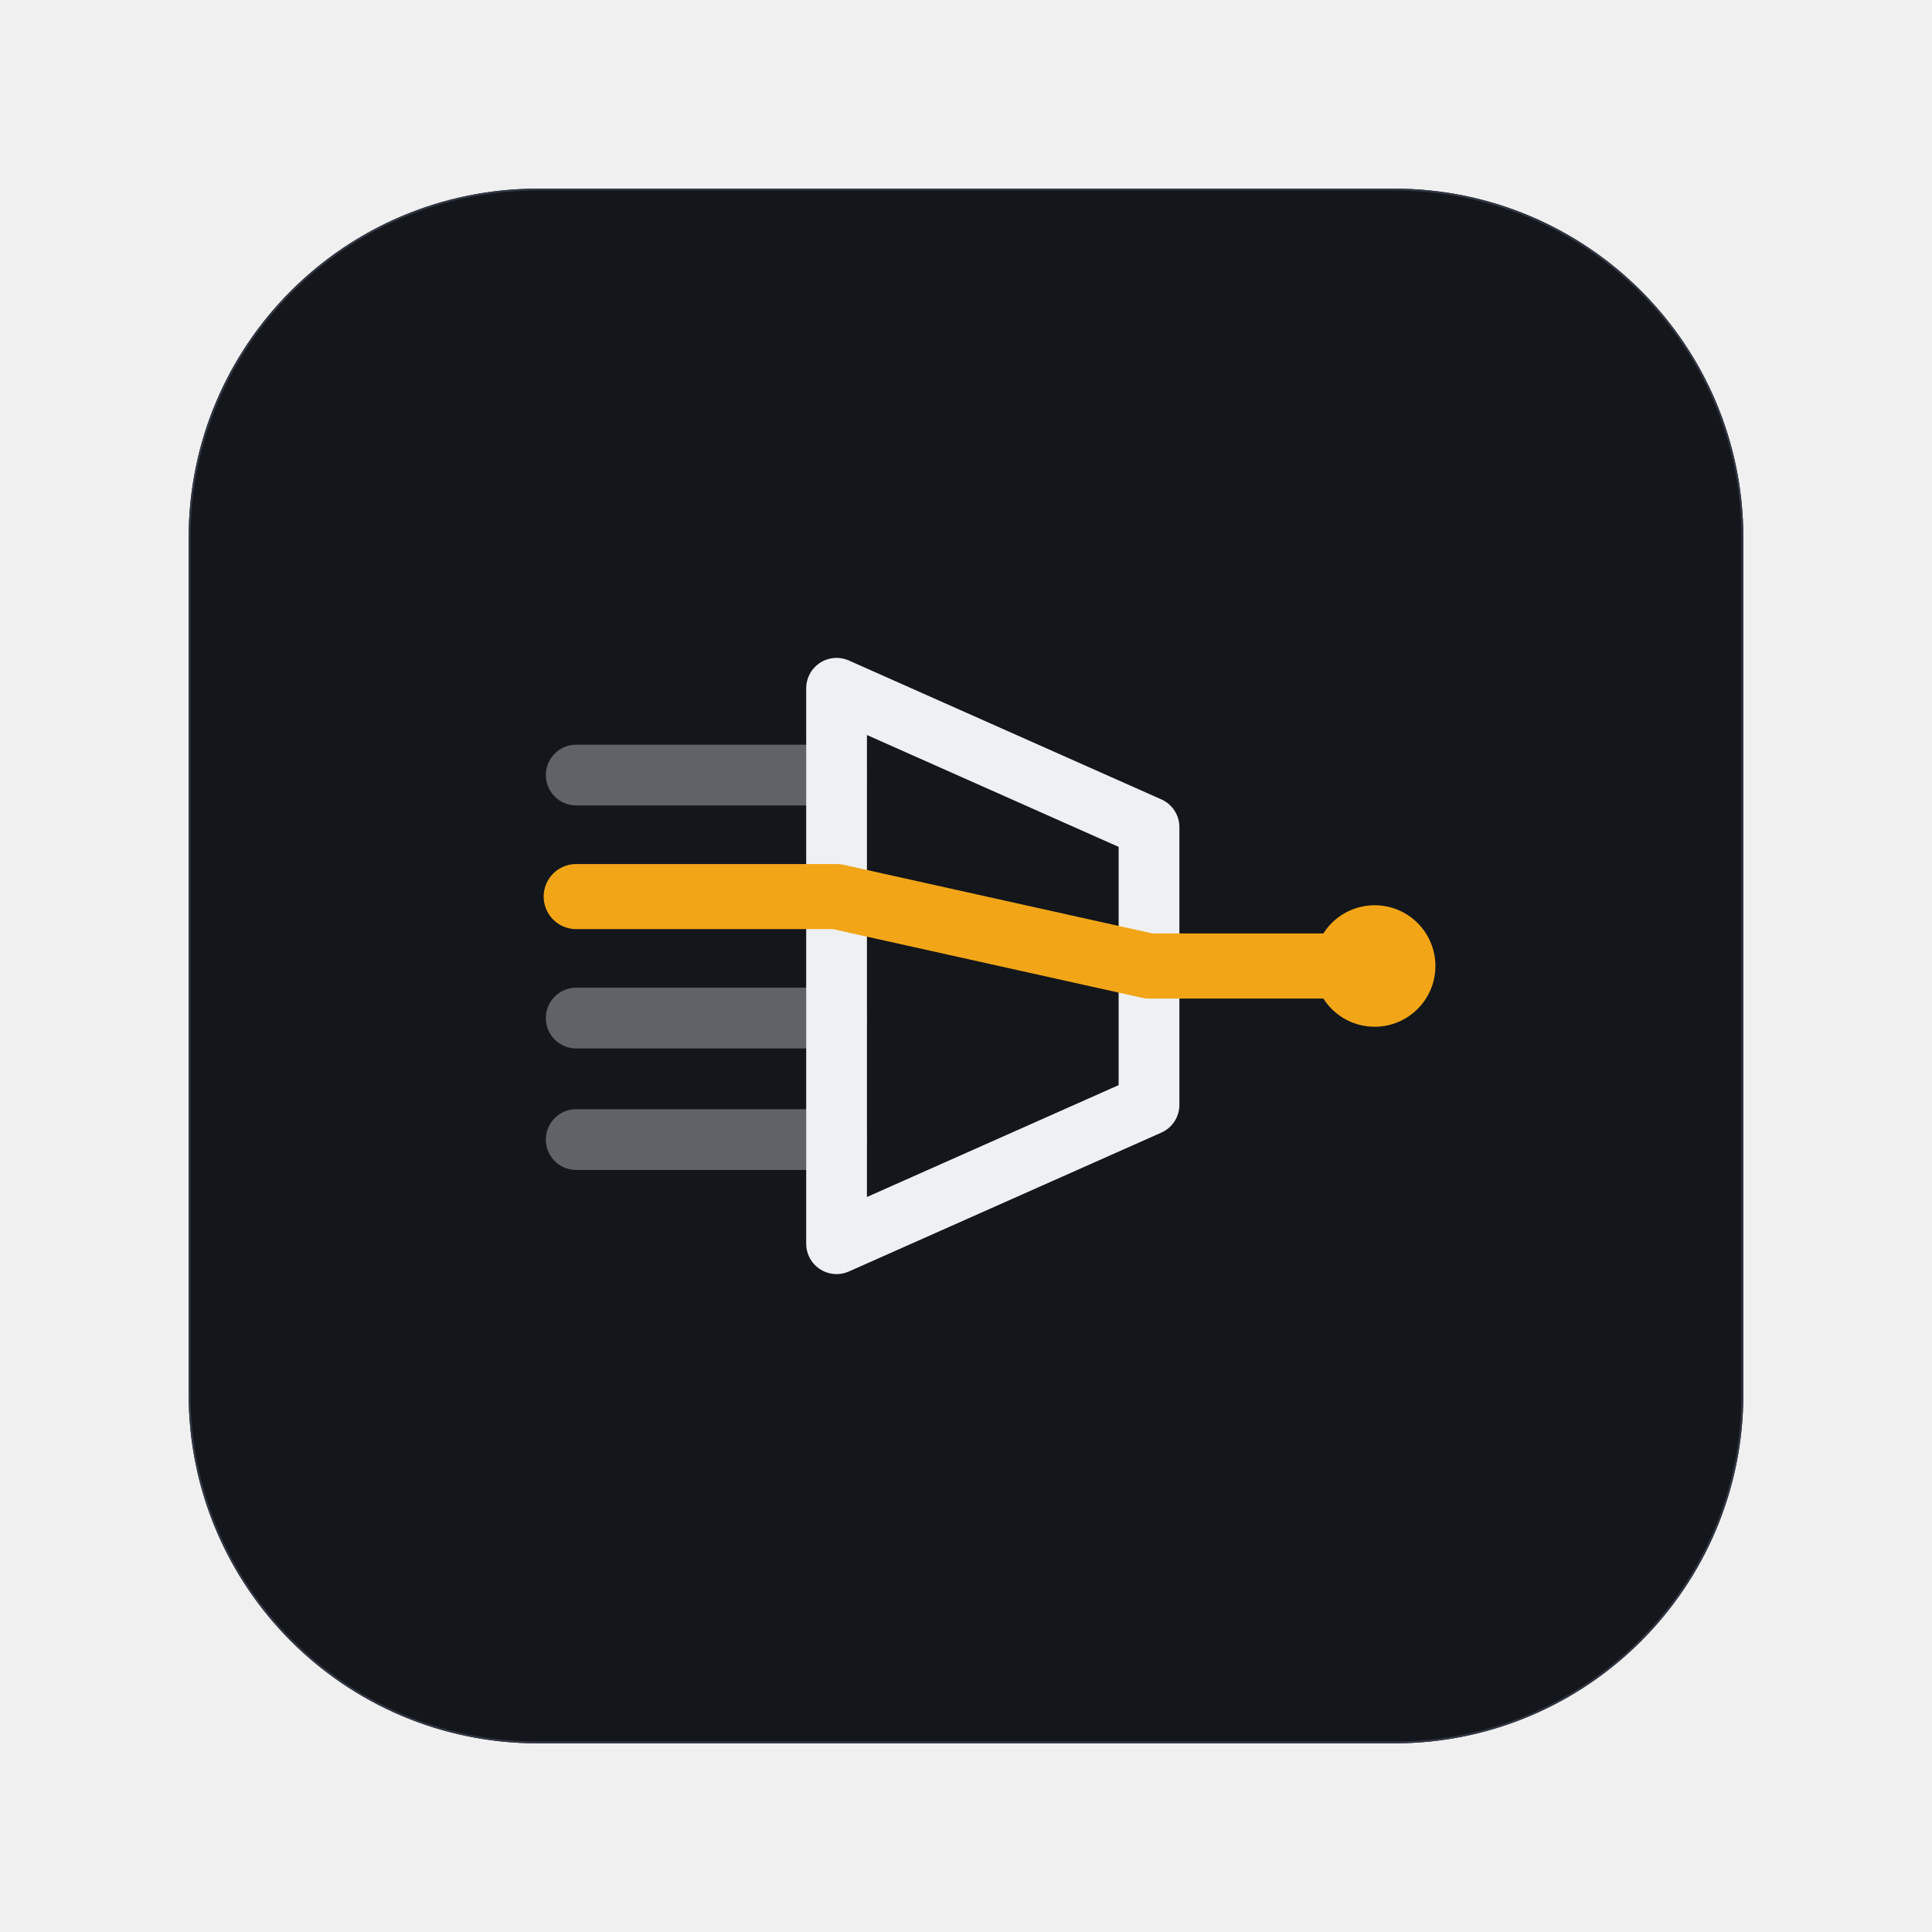
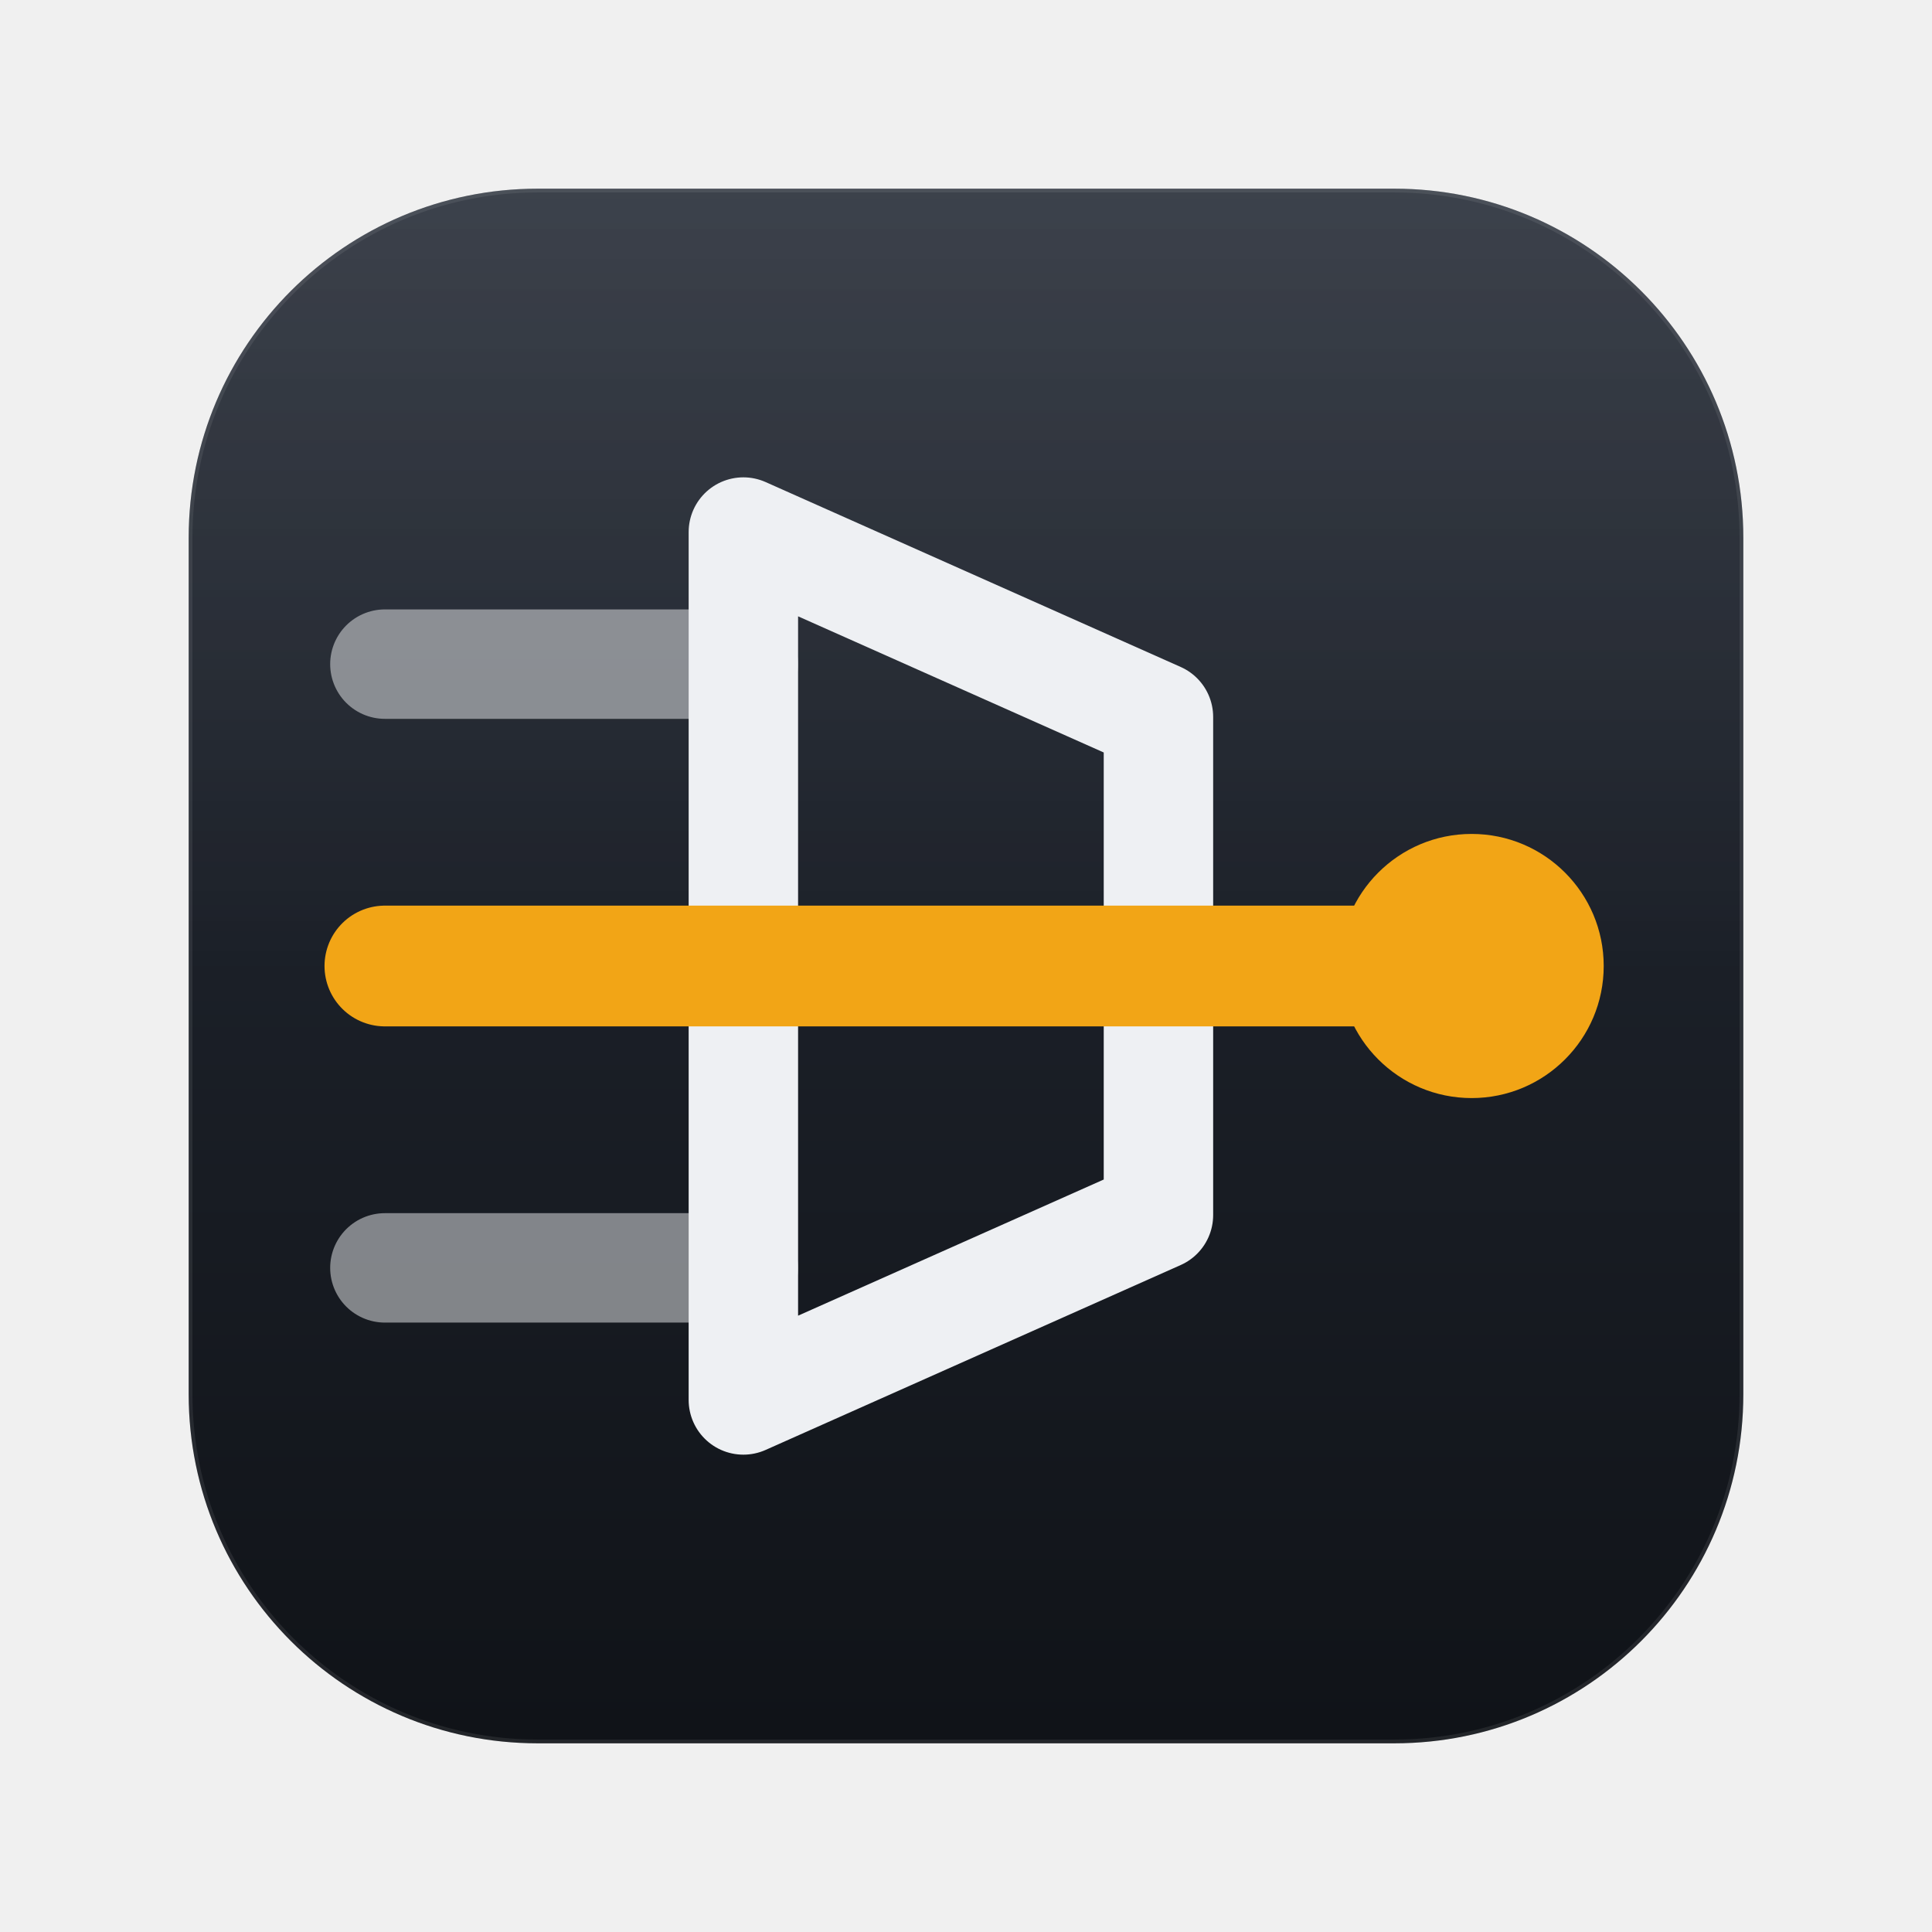
<svg xmlns="http://www.w3.org/2000/svg" width="1024" height="1024" viewBox="0 0 1024 1024">
-   <rect x="100" y="100" width="824" height="824" rx="185" fill="#13161b" />
-   <rect x="100.5" y="100.5" width="823" height="823" rx="184.5" fill="none" stroke="#313744" />
-   <g transform="translate(241 282) scale(4.6)" fill="none" stroke-linecap="round" stroke-linejoin="round">
-     <path d="M14 28 L44 28" stroke="#eef0f3" stroke-width="7" opacity="0.35" />
-     <path d="M14 56 L44 56" stroke="#eef0f3" stroke-width="7" opacity="0.35" />
-     <path d="M14 70 L44 70" stroke="#eef0f3" stroke-width="7" opacity="0.35" />
-     <path d="M44 18 L80 34 L80 66 L44 82 Z" stroke="#eef0f3" stroke-width="7" />
-     <path d="M14 42 L44 42 L80 50 L106 50" stroke="#f2a516" stroke-width="7.5" />
-     <circle cx="106" cy="50" r="7" fill="#f2a516" />
+   <defs>
+     <linearGradient id="tile" x1="0" y1="0" x2="0" y2="1">
+       <stop offset="0" stop-color="#262c37" />
+       <stop offset="1" stop-color="#101318" />
+     </linearGradient>
+     <linearGradient id="sheen" x1="0" y1="0" x2="0" y2="1">
+       <stop offset="0" stop-color="#ffffff" stop-opacity="0.10" />
+       <stop offset="0.5" stop-color="#ffffff" stop-opacity="0" />
+     </linearGradient>
+   </defs>
+   <rect x="100" y="100" width="824" height="824" rx="185" fill="url(#tile)" />
+   <rect x="100" y="100" width="824" height="824" rx="185" fill="url(#sheen)" />
+   <rect x="101" y="101" width="822" height="822" rx="184" fill="none" stroke="#ffffff" stroke-opacity="0.08" stroke-width="2" />
+   <g fill="none" stroke-linecap="round" stroke-linejoin="round">
+     <path d="M204 352 H394" stroke="#eef0f3" stroke-opacity="0.5" stroke-width="58" />
+     <path d="M204 672 H394" stroke="#eef0f3" stroke-opacity="0.5" stroke-width="58" />
+     <path d="M394 282 L614 380 L614 644 L394 742 Z" stroke="#eef0f3" stroke-width="58" />
+     <path d="M204 512 H762" stroke="#f2a516" stroke-width="64" />
  </g>
+   <circle cx="780" cy="512" r="70" fill="#f2a516" />
</svg>
